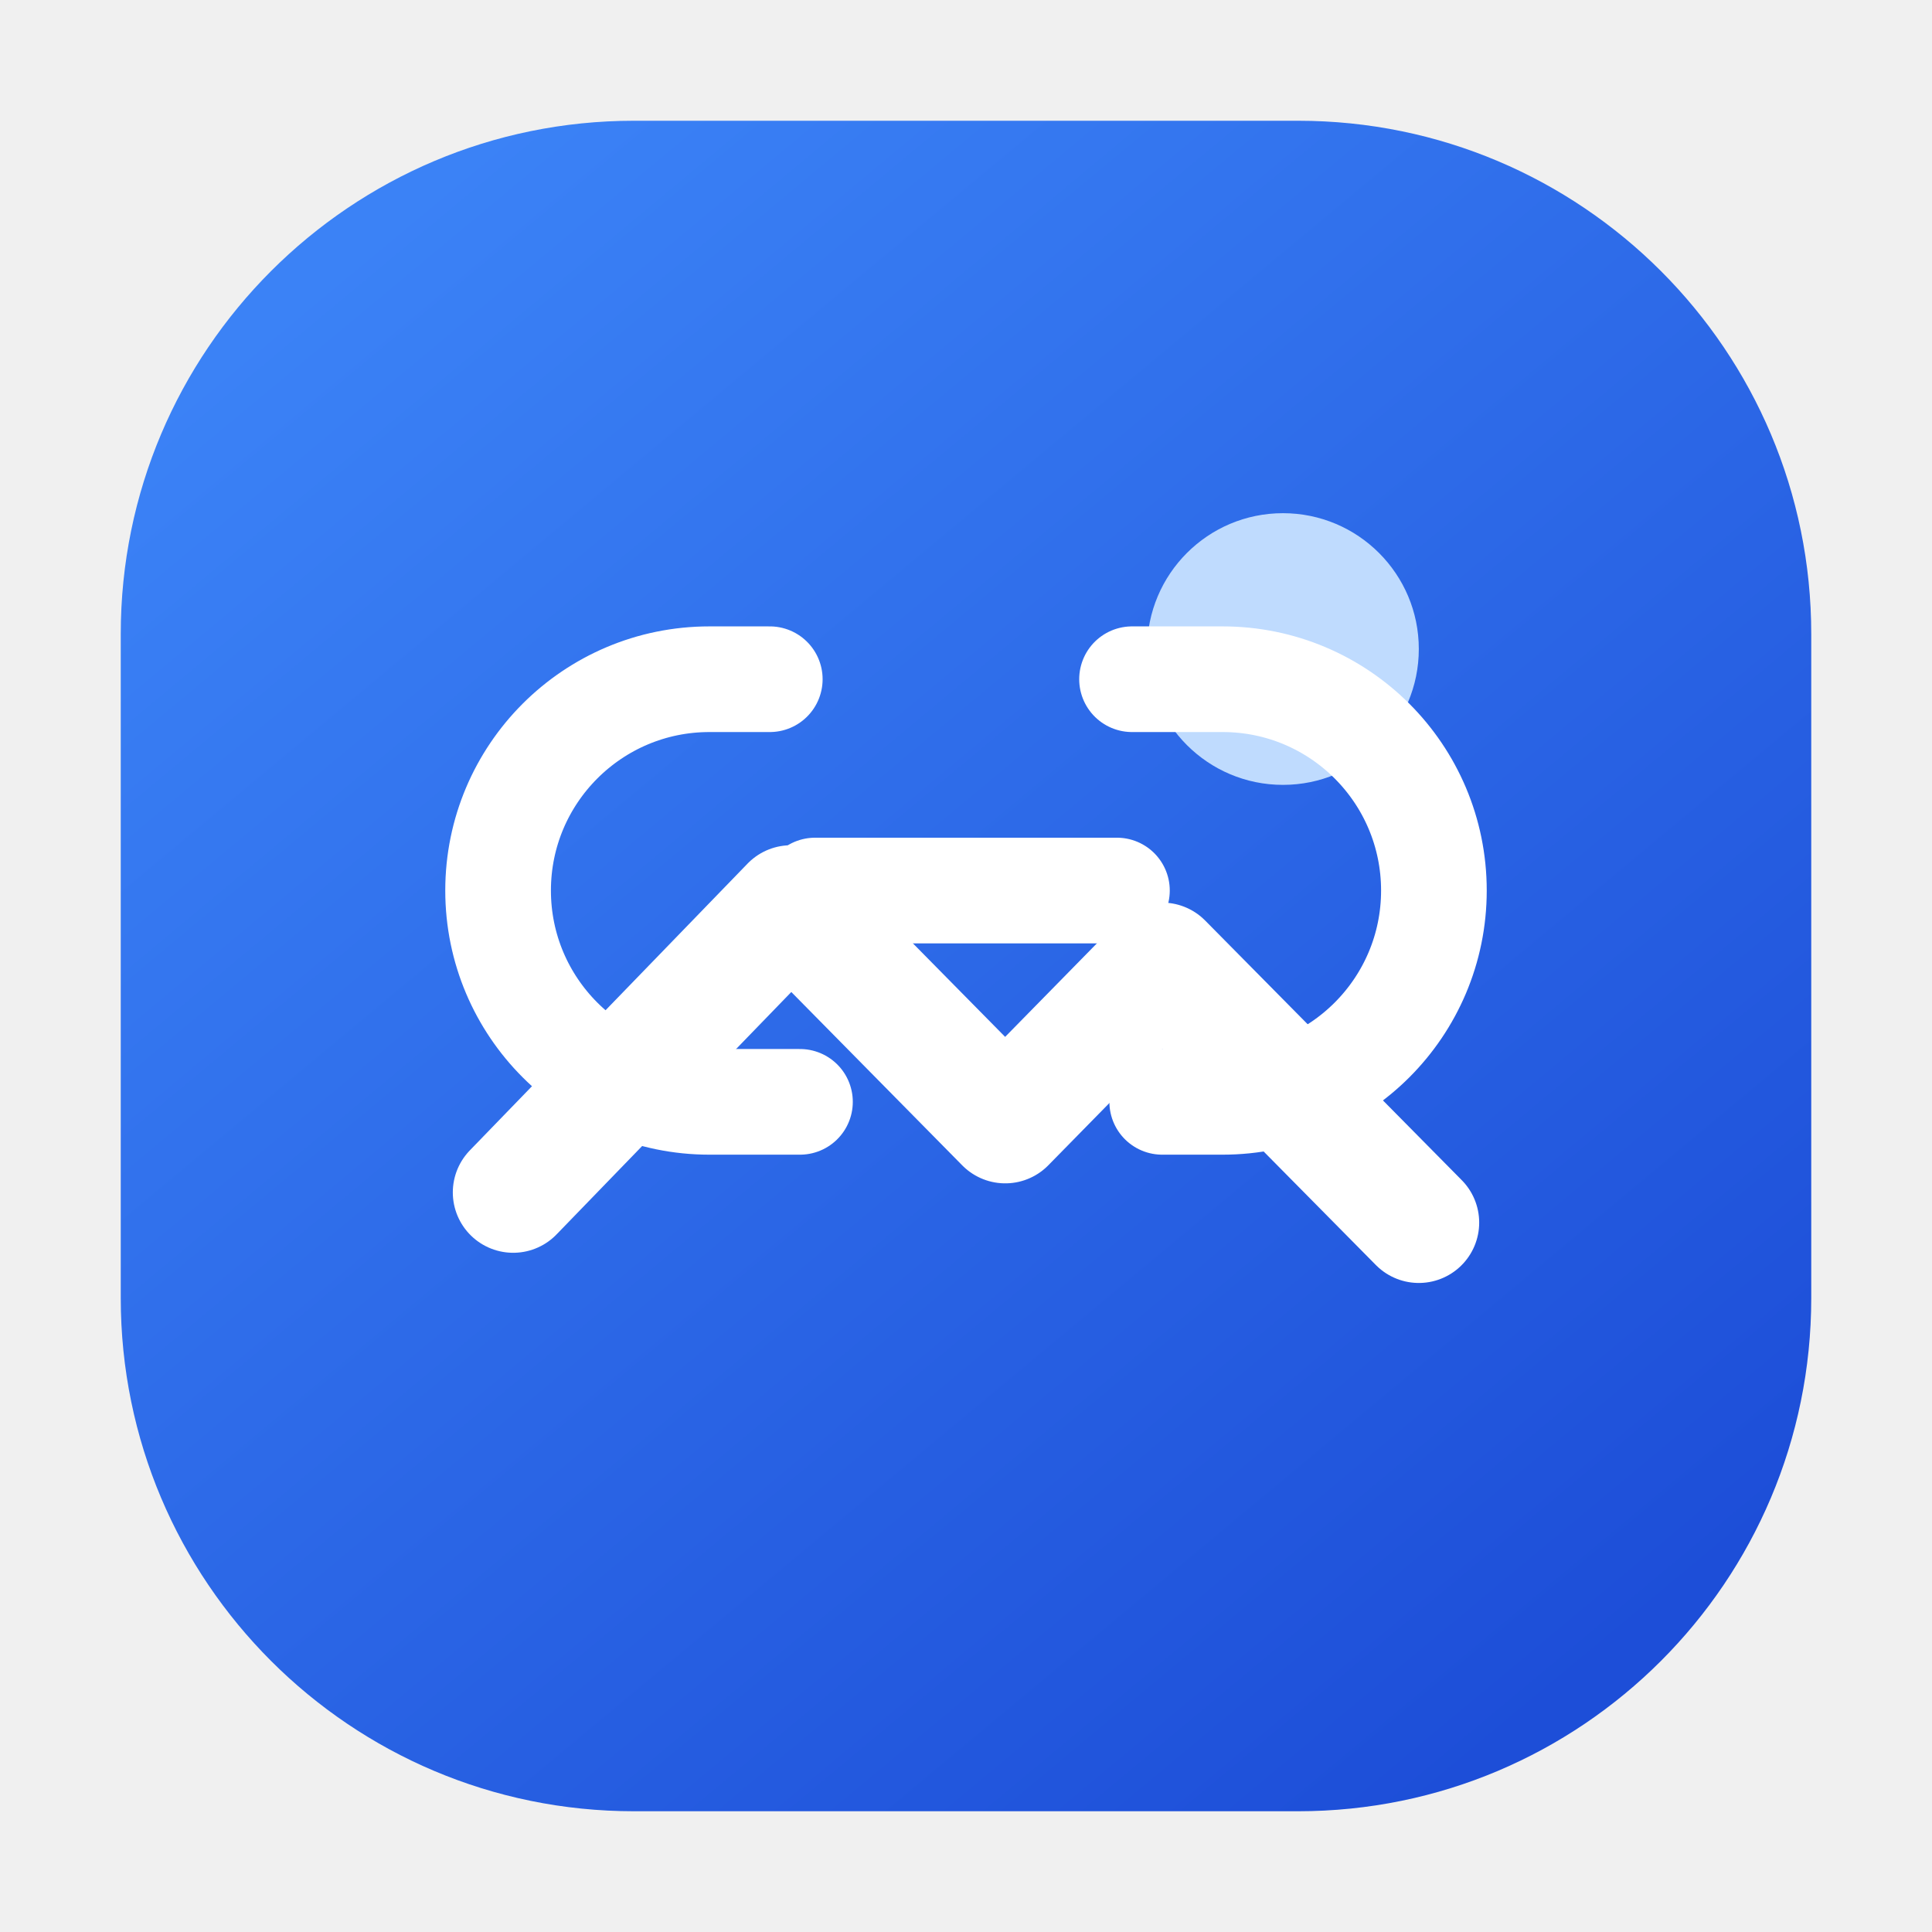
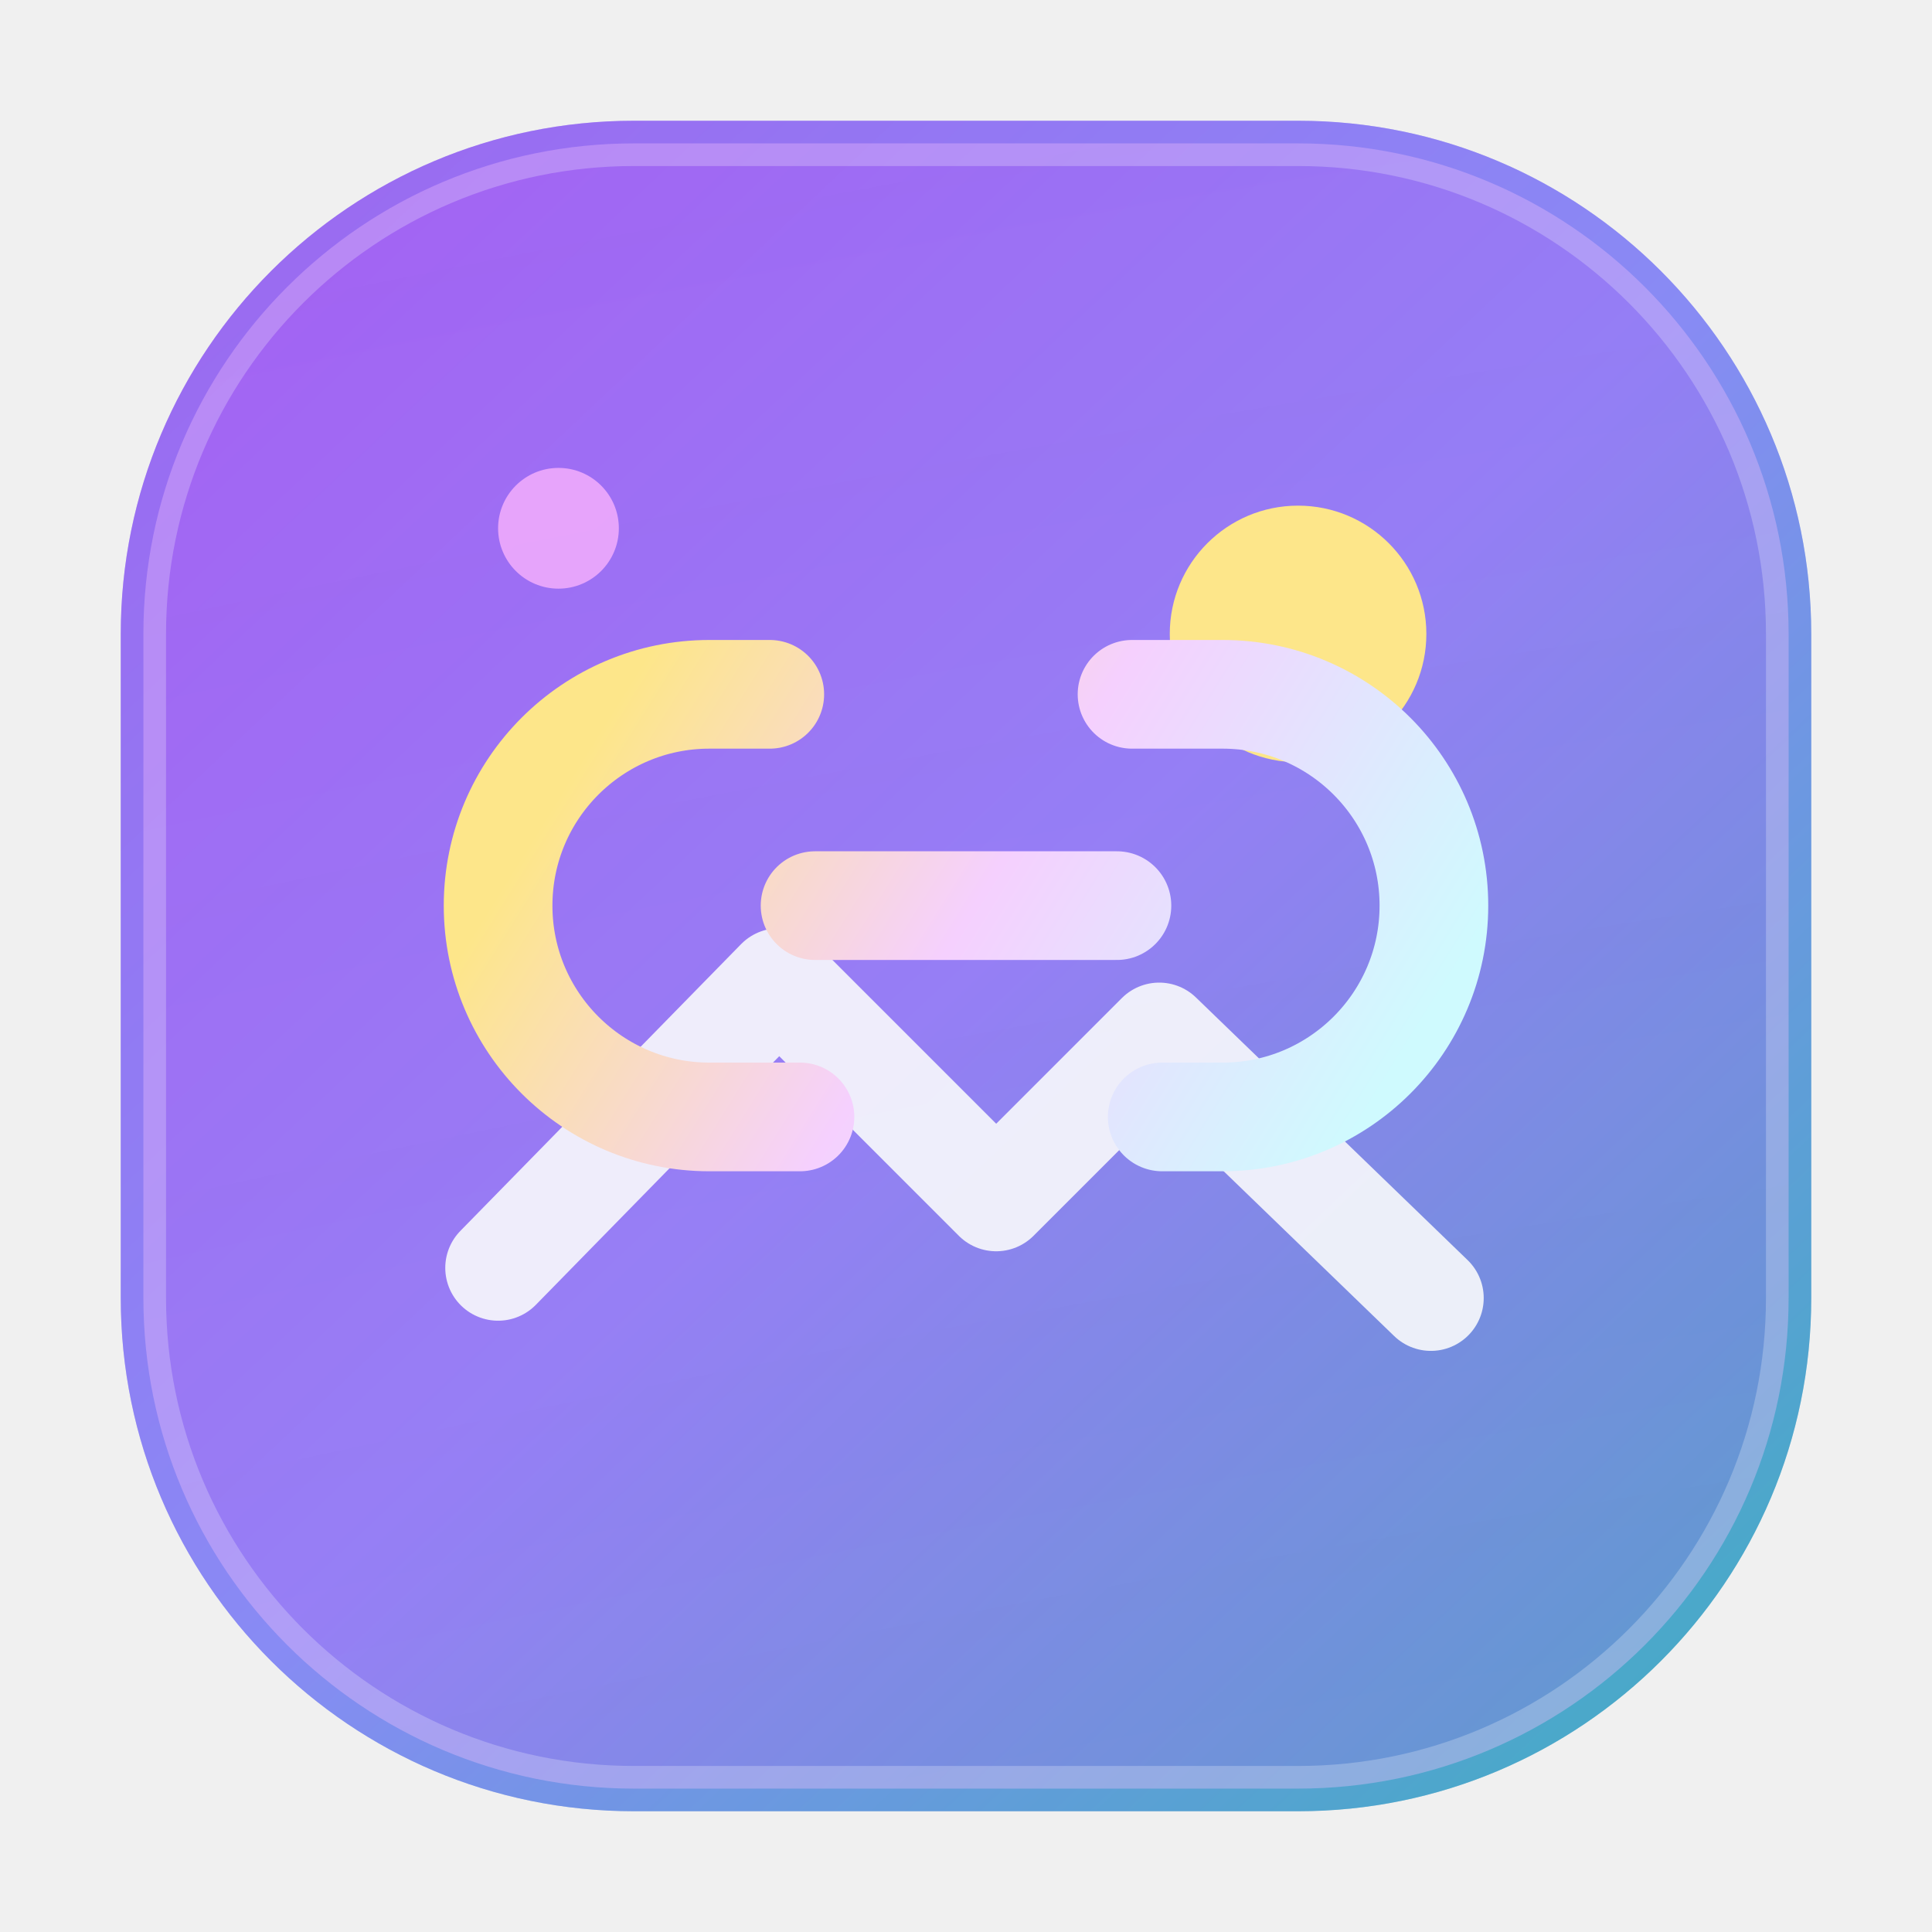
<svg xmlns="http://www.w3.org/2000/svg" viewBox="0 0 64 64" role="img" aria-labelledby="title desc">
  <defs>
-     <linearGradient id="mark" x1="12" y1="8" x2="52" y2="56" gradientUnits="userSpaceOnUse">
-       <stop stop-color="#3B82F6" />
-       <stop offset="1" stop-color="#1D4ED8" />
+     <linearGradient id="mark" x1="8" y1="6" x2="57" y2="58" gradientUnits="userSpaceOnUse">
+       <stop stop-color="#7C3AED" />
+       <stop offset=".5" stop-color="#6366F1" />
+       <stop offset="1" stop-color="#0891B2" />
    </linearGradient>
+     <linearGradient id="link" x1="20" y1="24" x2="44" y2="39" gradientUnits="userSpaceOnUse">
+       <stop stop-color="#FDE68A" />
+       <stop offset=".48" stop-color="#F5D0FE" />
+       <stop offset="1" stop-color="#CFFAFE" />
+     </linearGradient>
+     <radialGradient id="shine" cx="0" cy="0" r="1" gradientTransform="translate(18 13) rotate(46) scale(44)">
+       <stop stop-color="#F0ABFC" stop-opacity=".7" />
+       <stop offset="1" stop-color="#F0ABFC" stop-opacity="0" />
+     </radialGradient>
  </defs>
  <rect x="4" y="4" width="56" height="56" rx="17" fill="url(#mark)" />
-   <path d="M17 39.5 26.2 30l7.1 7.2 5.2-5.3L47 40.5" fill="none" stroke="#fff" stroke-width="4" stroke-linecap="round" stroke-linejoin="round" />
-   <circle cx="42.5" cy="21.5" r="4.5" fill="#BFDBFE" />
-   <path d="M25.5 22.5h-2a7 7 0 0 0 0 14h3M38.5 36.5h2a7 7 0 0 0 0-14h-3M27 29.5h10" fill="none" stroke="#fff" stroke-width="3.5" stroke-linecap="round" />
+   <rect x="4.75" y="4.75" width="54.5" height="54.5" rx="16.25" fill="url(#shine)" stroke="#fff" stroke-opacity=".24" stroke-width="1.5" />
+   <path d="M16.5 42 25.8 32.5l7.2 7.2 5.4-5.4 9 8.7" fill="none" stroke="#F8FAFC" stroke-opacity=".9" stroke-width="3.5" stroke-linecap="round" stroke-linejoin="round" />
+   <circle cx="43" cy="21" r="4.25" fill="#FDE68A" />
+   <circle cx="18.5" cy="17.5" r="2" fill="#F0ABFC" fill-opacity=".88" />
+   <path d="M25.5 23h-2a7 7 0 0 0 0 14h3M38.5 37h2a7 7 0 0 0 0-14h-3M27 30h10" fill="none" stroke="url(#link)" stroke-width="3.6" stroke-linecap="round" />
</svg>
